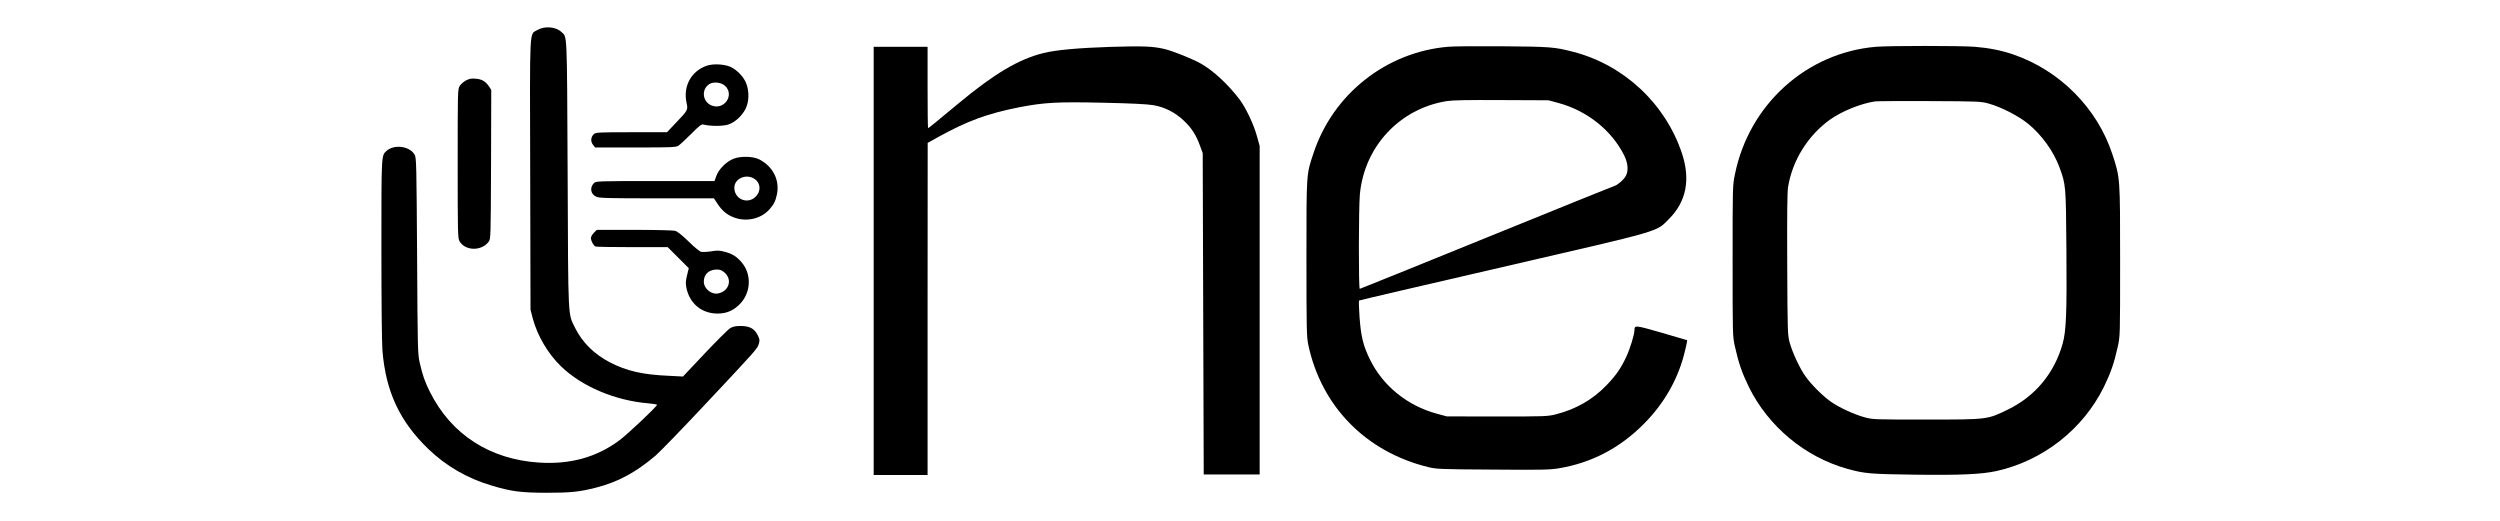
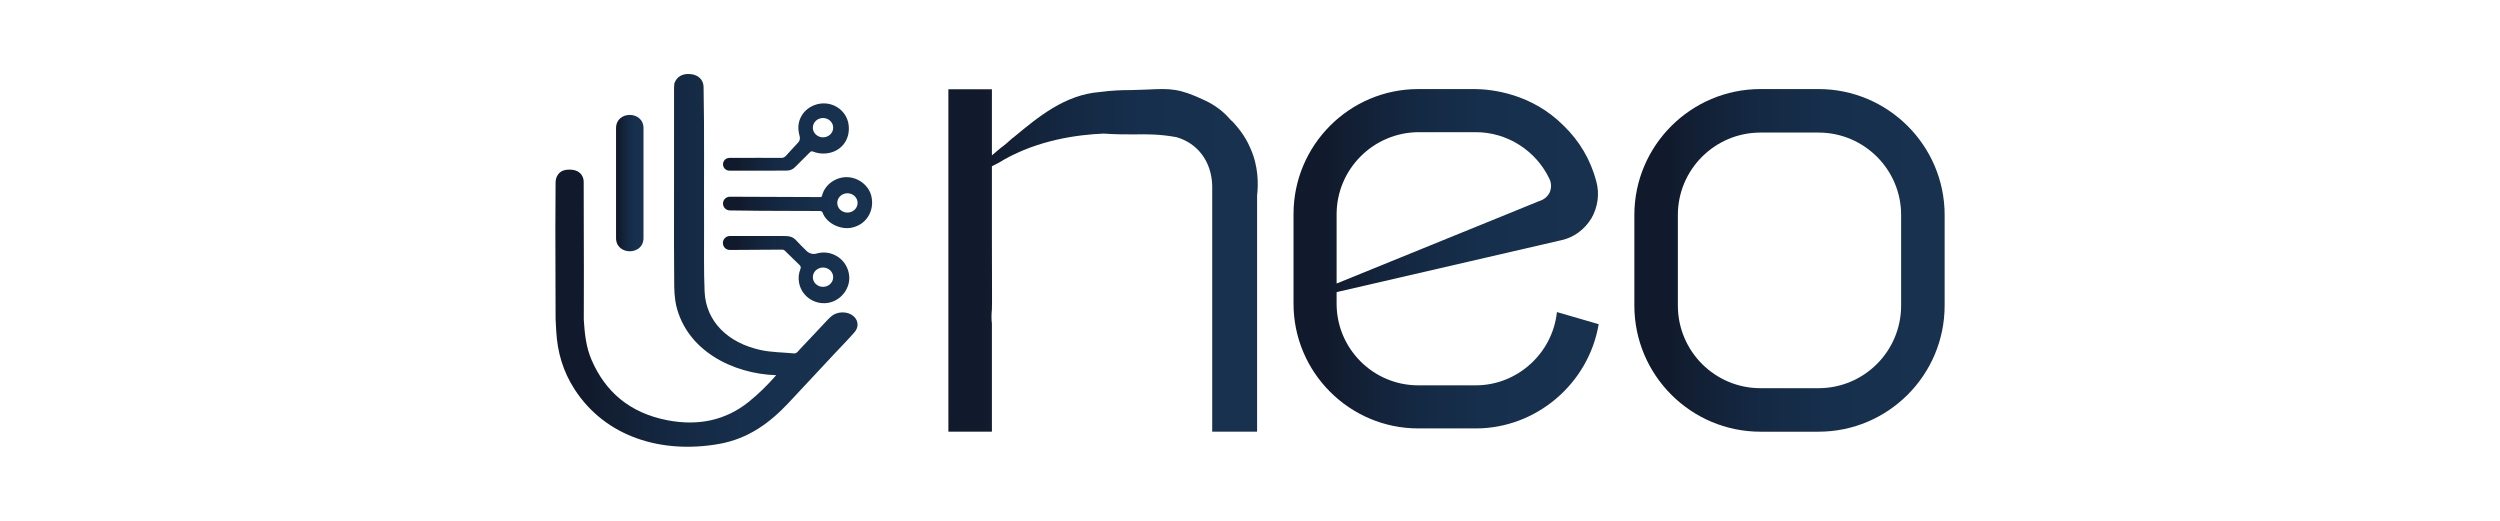
- <svg xmlns="http://www.w3.org/2000/svg" version="1.0" width="2458pt" height="512pt" viewBox="0 0 2458 512" preserveAspectRatio="xMidYMid meet">
-   <g transform="translate(0,512) scale(0.1,-0.1)" fill="#000000" stroke="none">
-     <path d="M5284 4825 c-81 -48 -75 69 -71 -1422 l3 -1328 22 -85 c45 -170 149 -347 278 -472 206 -199 533 -337 862 -364 45 -4 82 -10 82 -14 0 -16 -292 -292 -370 -349 -224 -167 -484 -239 -790 -219 -484 31 -864 277 -1072 693 -52 104 -71 159 -101 287 -20 90 -21 123 -26 1053 -6 899 -7 962 -24 993 -46 85 -201 106 -276 39 -52 -48 -51 -21 -51 -960 0 -516 4 -927 10 -1003 33 -404 170 -698 452 -969 172 -166 382 -288 618 -358 197 -59 287 -71 540 -72 242 0 330 9 495 52 213 55 385 148 580 313 42 36 262 263 488 504 508 541 514 548 528 596 10 34 9 44 -12 86 -32 64 -80 89 -169 89 -47 0 -75 -6 -100 -21 -19 -11 -132 -123 -250 -248 l-215 -228 -137 7 c-257 11 -416 47 -579 131 -155 80 -273 196 -344 339 -72 147 -68 54 -74 1515 -7 1436 -3 1341 -63 1397 -54 51 -165 59 -234 18z" />
-     <path d="M10915 4659 c-308 -10 -532 -30 -653 -60 -245 -60 -484 -202 -836 -494 -216 -180 -296 -245 -301 -245 -3 0 -5 180 -5 400 l0 400 -265 0 -265 0 0 -2105 0 -2105 265 0 265 0 0 1633 1 1632 102 57 c287 159 488 232 796 293 249 48 375 55 826 45 281 -6 437 -14 495 -24 114 -20 213 -71 298 -151 77 -72 122 -142 160 -247 l27 -73 5 -1580 5 -1580 275 0 275 0 0 1615 0 1615 -28 100 c-32 116 -108 275 -170 358 -111 146 -256 281 -377 350 -82 47 -274 124 -360 145 -113 27 -212 31 -535 21z" />
-     <path d="M14235 4660 c-607 -53 -1128 -465 -1320 -1044 -72 -216 -70 -186 -70 -1036 0 -701 2 -772 18 -850 129 -606 565 -1051 1177 -1202 80 -20 117 -22 635 -25 474 -4 564 -2 648 12 326 54 605 200 842 440 204 206 341 451 404 724 12 51 21 94 19 96 -2 1 -115 34 -252 74 -261 75 -265 75 -266 25 0 -42 -43 -182 -80 -261 -53 -114 -102 -185 -195 -281 -133 -139 -299 -235 -495 -285 -82 -21 -104 -22 -580 -22 l-495 1 -100 27 c-289 79 -527 272 -655 531 -67 136 -89 228 -103 418 -6 87 -8 160 -5 163 2 3 639 151 1414 330 1600 370 1502 341 1635 474 169 169 211 386 126 643 -163 490 -572 871 -1071 999 -183 47 -221 50 -691 54 -247 2 -491 0 -540 -5z m1086 -552 c282 -76 522 -267 646 -512 39 -77 46 -152 19 -204 -18 -35 -76 -87 -108 -98 -13 -4 -581 -233 -1262 -510 -681 -277 -1243 -504 -1247 -504 -12 0 -11 790 1 926 42 471 390 846 855 920 58 9 203 12 540 10 l460 -2 96 -26z" />
-     <path d="M18445 4660 c-683 -57 -1248 -567 -1387 -1253 -23 -111 -23 -122 -23 -852 0 -733 0 -741 23 -843 36 -162 69 -257 137 -397 191 -388 552 -688 966 -804 173 -48 224 -52 664 -58 453 -6 659 4 806 36 455 102 848 409 1054 826 68 139 101 234 137 397 23 102 23 110 23 838 0 826 1 819 -76 1053 -148 453 -516 824 -973 981 -115 40 -242 65 -380 76 -140 11 -838 11 -971 0z m1110 -559 c119 -33 287 -119 382 -195 136 -110 254 -274 312 -432 63 -172 63 -175 68 -810 5 -622 -2 -797 -37 -923 -81 -289 -269 -516 -535 -646 -206 -101 -199 -100 -805 -100 -518 0 -526 0 -610 23 -105 29 -252 97 -334 156 -78 56 -186 164 -242 242 -57 79 -126 227 -156 329 -22 79 -23 86 -26 770 -2 496 0 711 8 765 42 262 195 508 414 665 116 82 301 157 441 178 17 3 257 4 535 3 488 -2 508 -3 585 -25z" />
-     <path d="M6949 4474 c-153 -53 -234 -201 -199 -364 15 -72 16 -71 -106 -199 l-86 -91 -348 0 c-317 0 -350 -2 -369 -17 -32 -27 -37 -73 -11 -106 l21 -27 397 0 c361 0 399 2 423 18 14 9 70 61 124 115 87 87 102 98 124 92 66 -17 190 -17 243 1 76 25 158 109 182 188 23 71 18 161 -12 228 -26 59 -91 124 -151 151 -61 27 -171 32 -232 11z m181 -199 c91 -87 -4 -235 -126 -195 -99 33 -114 165 -25 216 41 23 116 13 151 -21z" />
-     <path d="M4583 4330 c-23 -12 -52 -37 -63 -55 -20 -32 -20 -47 -20 -765 0 -679 1 -734 18 -762 56 -96 216 -99 286 -5 21 28 21 34 24 761 l2 732 -22 34 c-35 50 -68 71 -129 76 -43 4 -63 1 -96 -16z" />
-     <path d="M7212 3559 c-70 -27 -146 -103 -169 -169 l-18 -50 -582 0 c-567 0 -584 -1 -603 -20 -45 -45 -33 -112 25 -135 29 -13 127 -15 594 -15 l560 0 38 -57 c47 -71 102 -114 177 -137 118 -37 250 -4 329 83 46 51 62 83 76 151 28 140 -39 273 -172 342 -62 32 -184 35 -255 7z m209 -200 c61 -43 62 -126 3 -178 -81 -72 -204 -16 -204 93 0 92 120 143 201 85z" />
-     <path d="M5839 2831 c-16 -16 -29 -39 -29 -51 0 -29 26 -76 45 -84 9 -3 173 -6 363 -6 l347 0 104 -104 103 -103 -17 -70 c-14 -58 -15 -80 -6 -124 32 -155 151 -252 307 -252 92 0 164 33 228 104 102 114 105 289 5 403 -50 57 -90 81 -165 101 -49 13 -71 14 -131 4 -39 -6 -84 -8 -99 -5 -16 4 -70 48 -124 102 -63 61 -109 98 -131 104 -19 6 -192 10 -402 10 l-369 0 -29 -29z m1285 -391 c77 -68 46 -179 -58 -204 -69 -17 -146 44 -146 115 0 72 49 118 127 119 33 0 50 -7 77 -30z" />
+ <svg xmlns="http://www.w3.org/2000/svg" xmlns:xlink="http://www.w3.org/1999/xlink" id="Camada_1" data-name="Camada 1" viewBox="0 0 2458 512">
+   <defs>
+     <style>
+       .cls-1 {
+         fill: url(#Gradiente_sem_nome_7-4);
+       }
+ 
+       .cls-1, .cls-2, .cls-3, .cls-4, .cls-5, .cls-6, .cls-7, .cls-8, .cls-9, .cls-10 {
+         stroke-width: 0px;
+       }
+ 
+       .cls-2 {
+         fill: url(#Gradiente_sem_nome_7-7);
+       }
+ 
+       .cls-3 {
+         fill: url(#Gradiente_sem_nome_7-10);
+       }
+ 
+       .cls-4 {
+         fill: url(#Gradiente_sem_nome_7-3);
+       }
+ 
+       .cls-5 {
+         fill: url(#Gradiente_sem_nome_7-8);
+       }
+ 
+       .cls-6 {
+         fill: url(#Gradiente_sem_nome_7-2);
+       }
+ 
+       .cls-7 {
+         fill: url(#Gradiente_sem_nome_7-5);
+       }
+ 
+       .cls-8 {
+         fill: url(#Gradiente_sem_nome_7);
+       }
+ 
+       .cls-9 {
+         fill: url(#Gradiente_sem_nome_7-6);
+       }
+ 
+       .cls-10 {
+         fill: url(#Gradiente_sem_nome_7-9);
+       }
+     </style>
+     <linearGradient id="Gradiente_sem_nome_7" data-name="Gradiente sem nome 7" x1="932.45" y1="256" x2="1236.62" y2="256" gradientUnits="userSpaceOnUse">
+       <stop offset=".11" stop-color="#111a2c" />
+       <stop offset=".17" stop-color="#121e32" />
+       <stop offset=".38" stop-color="#142842" />
+       <stop offset=".62" stop-color="#162f4c" />
+       <stop offset=".94" stop-color="#17314f" />
+     </linearGradient>
+     <linearGradient id="Gradiente_sem_nome_7-2" data-name="Gradiente sem nome 7" x1="1271.78" y1="254.39" x2="1571.81" y2="254.39" xlink:href="#Gradiente_sem_nome_7" />
+     <linearGradient id="Gradiente_sem_nome_7-3" data-name="Gradiente sem nome 7" x1="1606.9" y1="256" x2="1911.97" y2="256" xlink:href="#Gradiente_sem_nome_7" />
+     <linearGradient id="Gradiente_sem_nome_7-4" data-name="Gradiente sem nome 7" x1="546.03" y1="256" x2="843.15" y2="256" xlink:href="#Gradiente_sem_nome_7" />
+     <linearGradient id="Gradiente_sem_nome_7-5" data-name="Gradiente sem nome 7" x1="605.69" y1="180.02" x2="632.69" y2="180.02" xlink:href="#Gradiente_sem_nome_7" />
+     <linearGradient id="Gradiente_sem_nome_7-6" data-name="Gradiente sem nome 7" x1="710.86" y1="134.72" x2="834.61" y2="134.72" xlink:href="#Gradiente_sem_nome_7" />
+     <linearGradient id="Gradiente_sem_nome_7-7" data-name="Gradiente sem nome 7" x1="710.86" y1="199.24" x2="857.47" y2="199.24" xlink:href="#Gradiente_sem_nome_7" />
+     <linearGradient id="Gradiente_sem_nome_7-8" data-name="Gradiente sem nome 7" x1="710.75" y1="238.86" x2="710.75" y2="238.86" xlink:href="#Gradiente_sem_nome_7" />
+     <linearGradient id="Gradiente_sem_nome_7-9" data-name="Gradiente sem nome 7" x1="710.75" y1="238.91" x2="710.75" y2="238.91" xlink:href="#Gradiente_sem_nome_7" />
+     <linearGradient id="Gradiente_sem_nome_7-10" data-name="Gradiente sem nome 7" x1="710.75" y1="265.04" x2="835.06" y2="265.04" xlink:href="#Gradiente_sem_nome_7" />
+   </defs>
+   <g id="_1" data-name="1">
+     <g>
+       <path class="cls-8" d="m1235.97,424.44h-44.12v-242.28c-.8-23.54-14.44-41.45-35.3-47.33-16.31-2.94-28.61-2.94-41.72-2.68-8.82,0-18.18,0-29.68-.8-26.21,1.07-64.18,6.41-98.14,25.67-2.68,1.6-5.08,3.21-7.49,4.28l-4.28,2.14v73.54c0,34.76.27,64.71,0,67.12-.53,5.08-.53,9.89,0,14.17v106.16h-42.79V87.76h42.79v64.98l8.56-7.22c3.75-2.68,7.49-5.88,11.5-9.62l.53-.27c25.14-20.86,51.08-42.52,85.84-45.2,11.77-1.6,21.93-1.87,31.02-1.87l15.51-.53c22.46-1.07,31.02-1.33,55.89,10.43,10.43,4.81,18.99,11.23,25.94,19.52l2.14,1.87c4.28,4.81,11.77,13.1,17.11,25.67,8.02,17.65,8.02,35.3,6.69,46.8h0v232.13Z" />
+       <path class="cls-6" d="m1571.81,318.74c-9.79,58.52-61.43,102.48-120.75,102.48h-56.67c-67.52,0-122.6-55.08-122.6-122.6v-88.18c0-67.79,55.08-122.87,122.6-122.87h56.67c15.36.26,54.82,4.24,86.33,36.01,15.62,15.09,26.49,33.62,32.04,54.55,3.44,12.44,1.59,25.42-4.76,36.54-6.89,11.12-17.21,18.8-29.4,21.45l-220.06,50.84-1.06.27v11.39c0,44.22,36.01,80.23,80.23,80.23h56.67c40.78,0,75.47-31.51,79.71-72.03l41.04,11.92Zm-257.65-108.04v68.06l199.13-81.03c4.5-1.32,8.21-4.24,10.33-8.47,1.86-4.24,1.86-9.27-.27-13.5-13.24-27.81-41.58-45.81-72.29-45.81h-55.88c-44.75,0-81.03,36.28-81.03,80.77h0Z" />
+       <path class="cls-4" d="m1911.97,211.35v89.04c0,68.44-55.61,124.06-124.06,124.06h-56.95c-68.45,0-124.06-55.61-124.06-124.06v-89.04c0-68.18,55.61-123.79,124.06-123.79h56.95c68.44,0,124.06,55.61,124.06,123.79Zm-42.78,0c0-44.65-36.36-81.01-81.28-81.01h-56.95c-44.91,0-81.28,36.37-81.28,81.01v89.04c0,44.92,36.36,81.28,81.28,81.28h56.95c44.91,0,81.28-36.36,81.28-81.28v-89.04Z" />
+     </g>
+     <g>
+       <path class="cls-1" d="m840.33,311.97c-3.85-4.32-10.93-5.95-17.31-4.02-4.65,1.4-7.52,4.59-10.44,7.7-8.79,9.32-17.48,18.72-26.35,27.97-1.54,1.6-2.81,4.13-5.85,3.83-10.79-1.06-21.72-.97-32.37-3.28-32.86-7.1-54.02-28.49-55.25-57.55-.9-21.27-.41-42.58-.52-63.87-.24-45.77.4-91.55-.48-137.32-.13-6.87-5.07-11.75-12.44-12.54-8.2-.88-13.91,2.33-16.32,9.18,0,0,0,0,0,0-.09,1.37-.26,2.75-.26,4.12-.03,51.24-.07,102.47-.05,153.71,0,13.7.12,27.4.21,41.1.03,4.9.34,9.79,1.05,14.64.22,1.53.49,3.06.84,4.57,10.42,44.44,55.49,67.3,98.36,68.69,0,0,0,0,0,0-8.25,9.42-17.04,18.16-26.86,26.09-22.85,18.45-50.03,24.01-80.07,18.2-37.75-7.31-61.19-28.57-74.49-59.07-5.58-12.82-6.87-26.22-7.75-39.7h0c.03-16.18.11-32.36.09-48.53-.03-28.9-.15-85.86-.19-87.46v-.06c-.09-2.64-.99-5.25-2.77-7.3-2.61-3-6.47-4.39-11.78-4.29-5.29.1-8.8,1.78-11.12,5.49-1.34,2.14-1.94,4.62-1.96,7.1-.09,15.09-.23,30.19-.22,45.28.02,29.66.14,59.31.22,88.97h0c.76,14.52.43,7.81.65,11.99,1.09,20.26,6.49,39.32,17.99,57.11,30.31,46.88,85.59,63.83,142.28,53.72,28.89-5.15,49.94-20.99,67.97-40.15,15.44-16.4,30.73-32.9,46.1-49.35,6.33-6.78,12.92-13.39,18.95-20.35,4.08-4.7,3.76-10.55.13-14.62Z" />
+       <path class="cls-7" d="m605.69,126.02v108c0,17.37,27,17.4,27,0v-108c0-17.37-27-17.4-27,0v108c0,17.37,27,17.4,27,0v-108c0-17.37-27-17.4-27,0Z" />
+       <g>
+         <path class="cls-9" d="m717.14,167.8c10.31-.02,29.58,0,31.42,0,8.25-.01,16.5,0,24.74-.06,3.24-.02,6.08-1.06,8.42-3.44,4.95-5.04,9.94-10.04,14.99-14.97.47-.46,1.66-.67,2.29-.42,4.29,1.7,8.64,2.39,13.29,1.93,14.37-1.42,23.65-12.99,22.16-27.4-1.67-16.17-18.37-25.92-33.64-20.11-10.24,3.9-16.92,13.46-15.71,25.04.21,1.99.68,3.96,1.18,5.93.53,2.09-.05,4.3-1.54,5.86-.39.41-.78.82-1.17,1.24-2.89,3.11-5.74,6.25-8.63,9.35-2.1,2.25-3.43,4.56-6.75,4.49-5.92-.13-36.35-.04-51.07,0-3.46,0-6.26,2.82-6.26,6.28s2.81,6.28,6.28,6.28Zm92.05-51.77c5.52,0,10,4.25,10,9.5s-4.48,9.5-10,9.5-10-4.25-10-9.5,4.48-9.5,10-9.5Z" />
+         <path class="cls-2" d="m856.86,193.44c-2.31-10.85-12.33-18.41-22.74-19.2-11.58-.88-23.1,6.87-25.87,18.07-.35,1.42-.94,1.45-2.08,1.45-22.61-.05-62.94-.29-88.57-.35-3.73,0-6.75,3.01-6.75,6.74h0c0,3.7,2.99,6.71,6.69,6.74,9.78.08,24.97.35,30.43.36,19.48.03,38.96.09,58.44.21.77,0,2.01.65,2.24,1.28,3.89,10.92,17.39,17.04,27.84,15.27,15-2.53,23.38-16.4,20.36-30.57Zm-23.67,15.58c-5.52,0-10-4.25-10-9.5s4.48-9.5,10-9.5,10,4.25,10,9.5-4.48,9.5-10,9.5Z" />
+         <path class="cls-5" d="m710.75,238.86h0s0,0,0,0Z" />
+         <path class="cls-10" d="m710.75,238.86s0,0,0,0c0,.22,0,.02,0,0Z" />
+         <path class="cls-3" d="m802.81,249.29c-3.49,1.02-7.26-.03-9.83-2.6-3.47-3.46-7.02-6.83-10.29-10.46-3.49-3.89-7.63-4.2-12.49-4.2h-13.06c-9.89,0-19.82-.08-29.72,0-2,.01-6.09.02-9.86.02-3.77,0-6.82,3.06-6.83,6.83v.06c0,3.79,3.08,6.84,6.87,6.81,17.16-.14,34.31-.24,51.47-.31.78,0,1.78.27,2.32.79,4.99,4.78,9.88,9.66,14.84,14.46,1.27,1.23,1.29,2.42.67,3.99-1.74,4.41-2.11,9.07-1.2,13.64,2.83,14.13,17.13,22.51,30.6,18.99,11.38-2.98,19.63-14.21,18.65-25.81-1.37-16.24-17.04-26.63-32.17-22.21Zm6.38,32.74c-5.52,0-10-4.25-10-9.5s4.48-9.5,10-9.5,10,4.25,10,9.5-4.48,9.5-10,9.5Z" />
+       </g>
+     </g>
  </g>
</svg>
